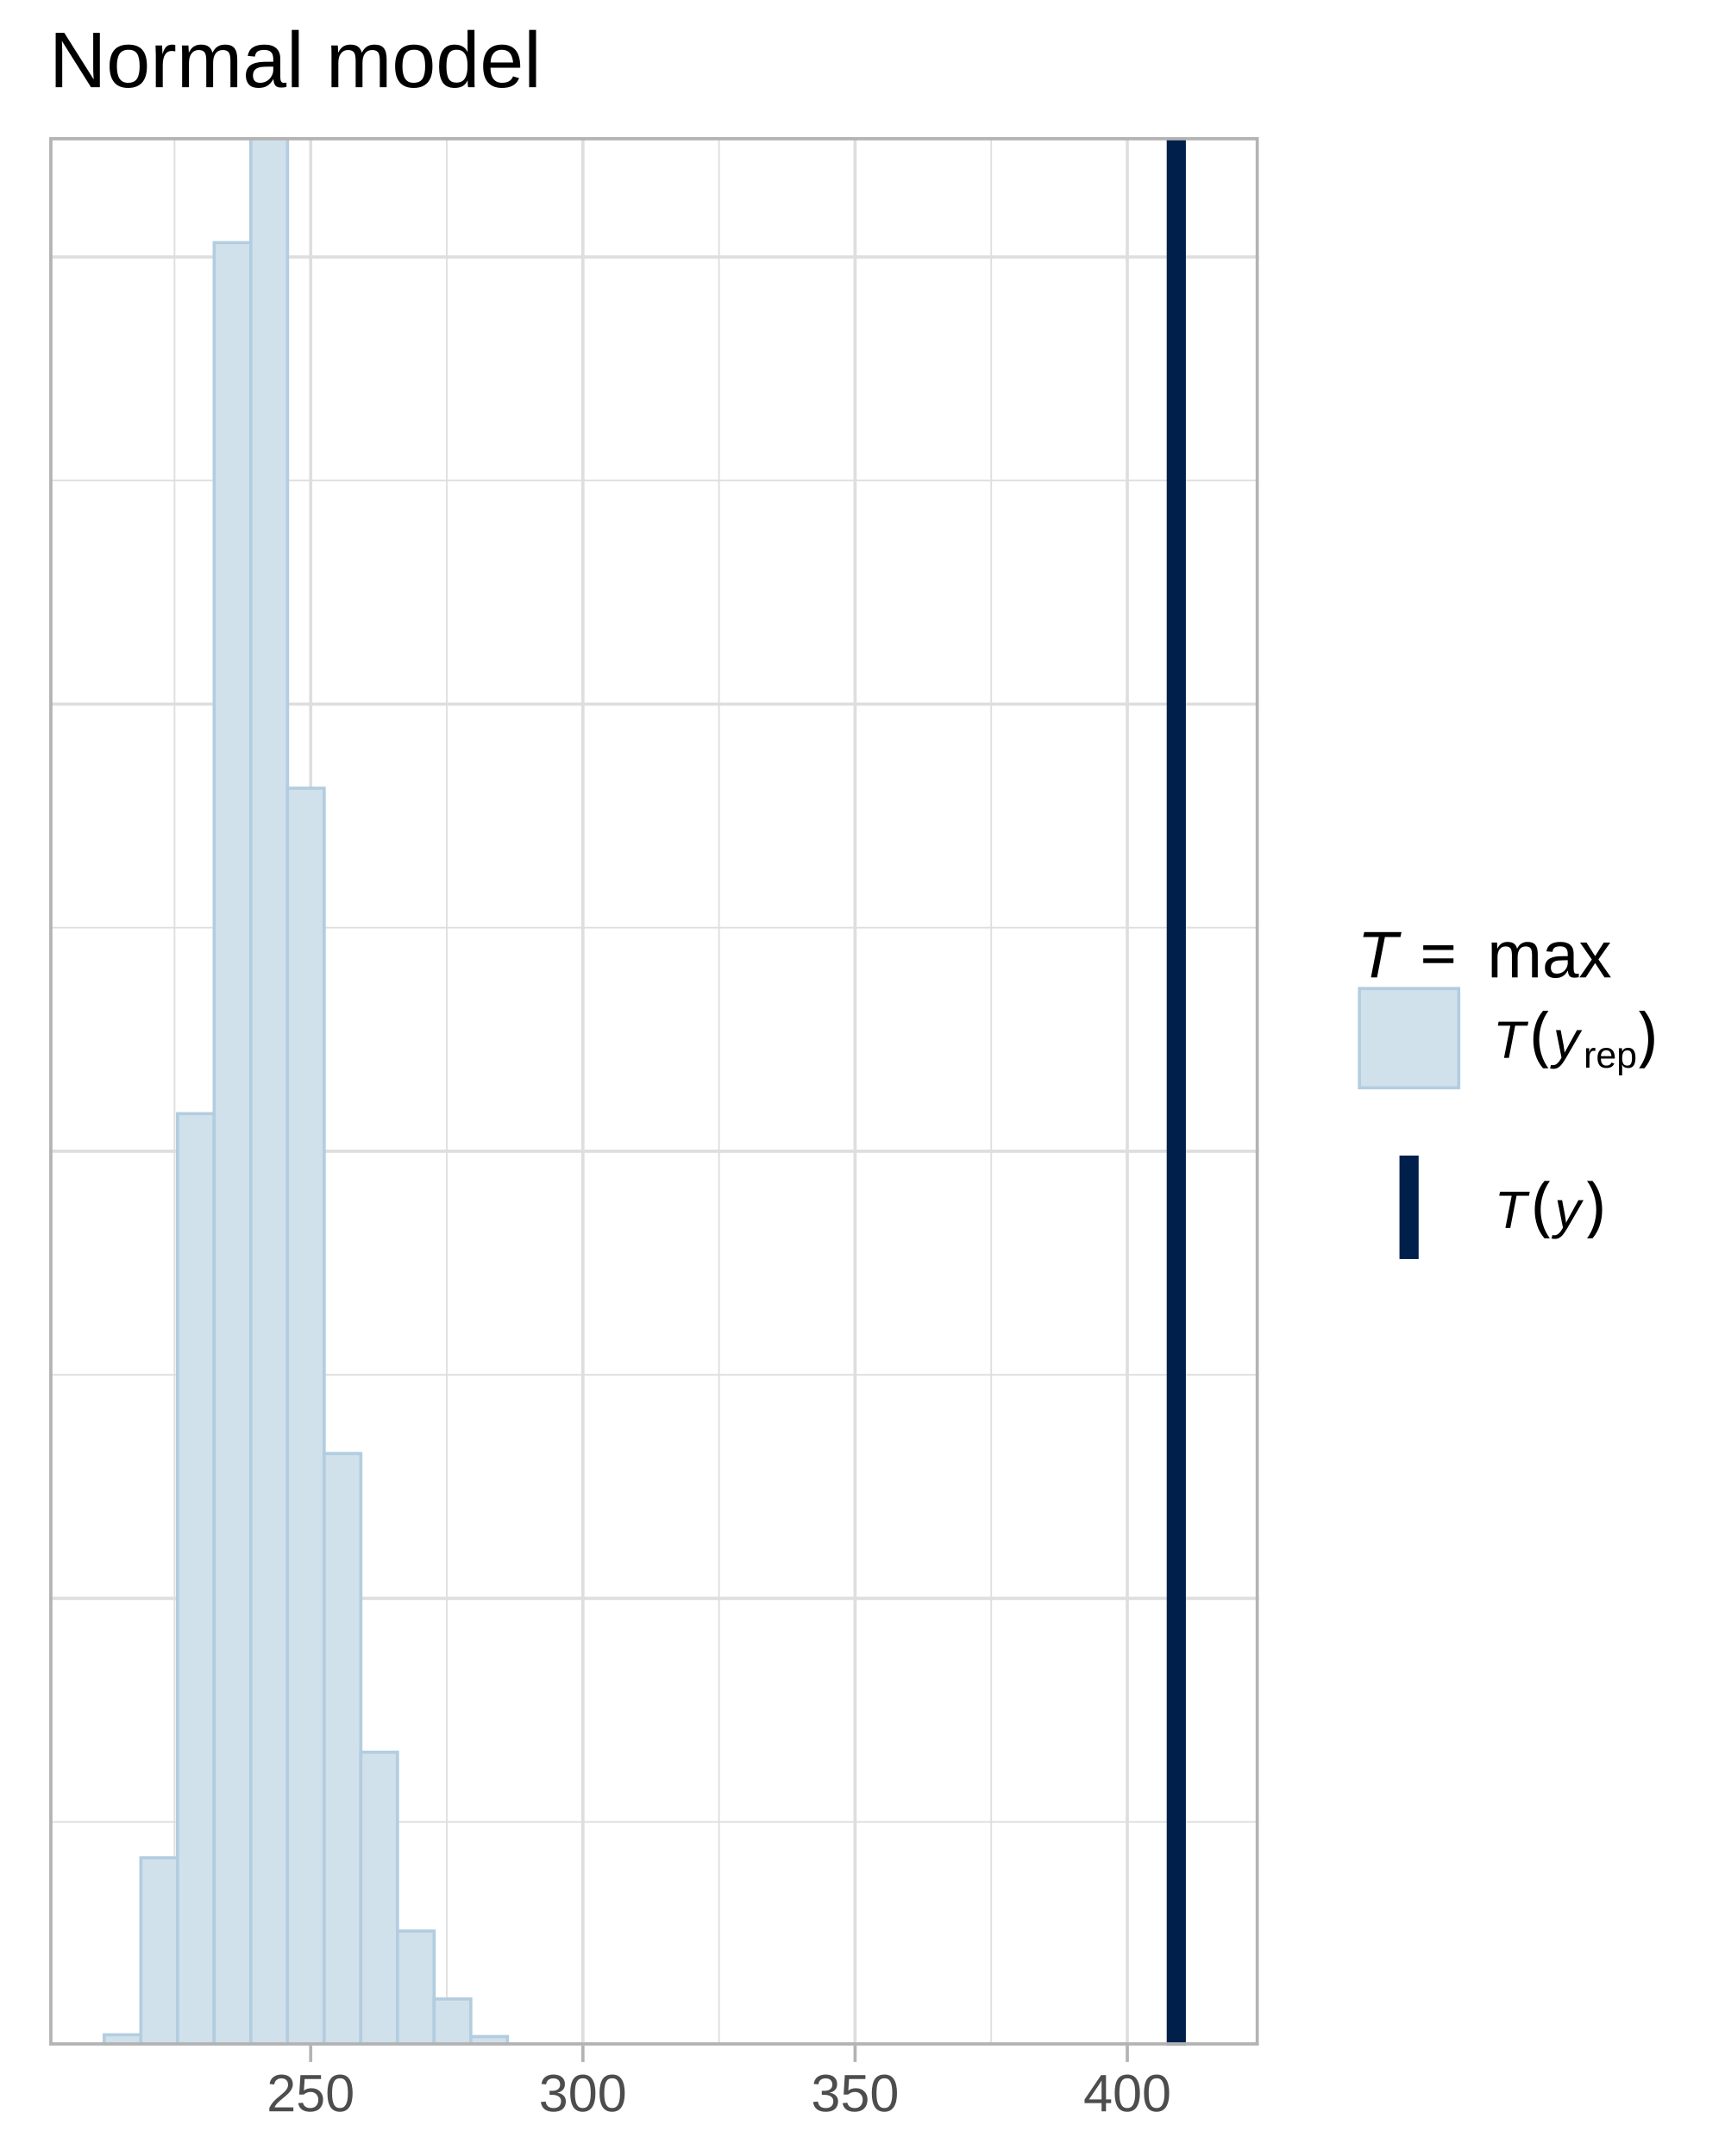
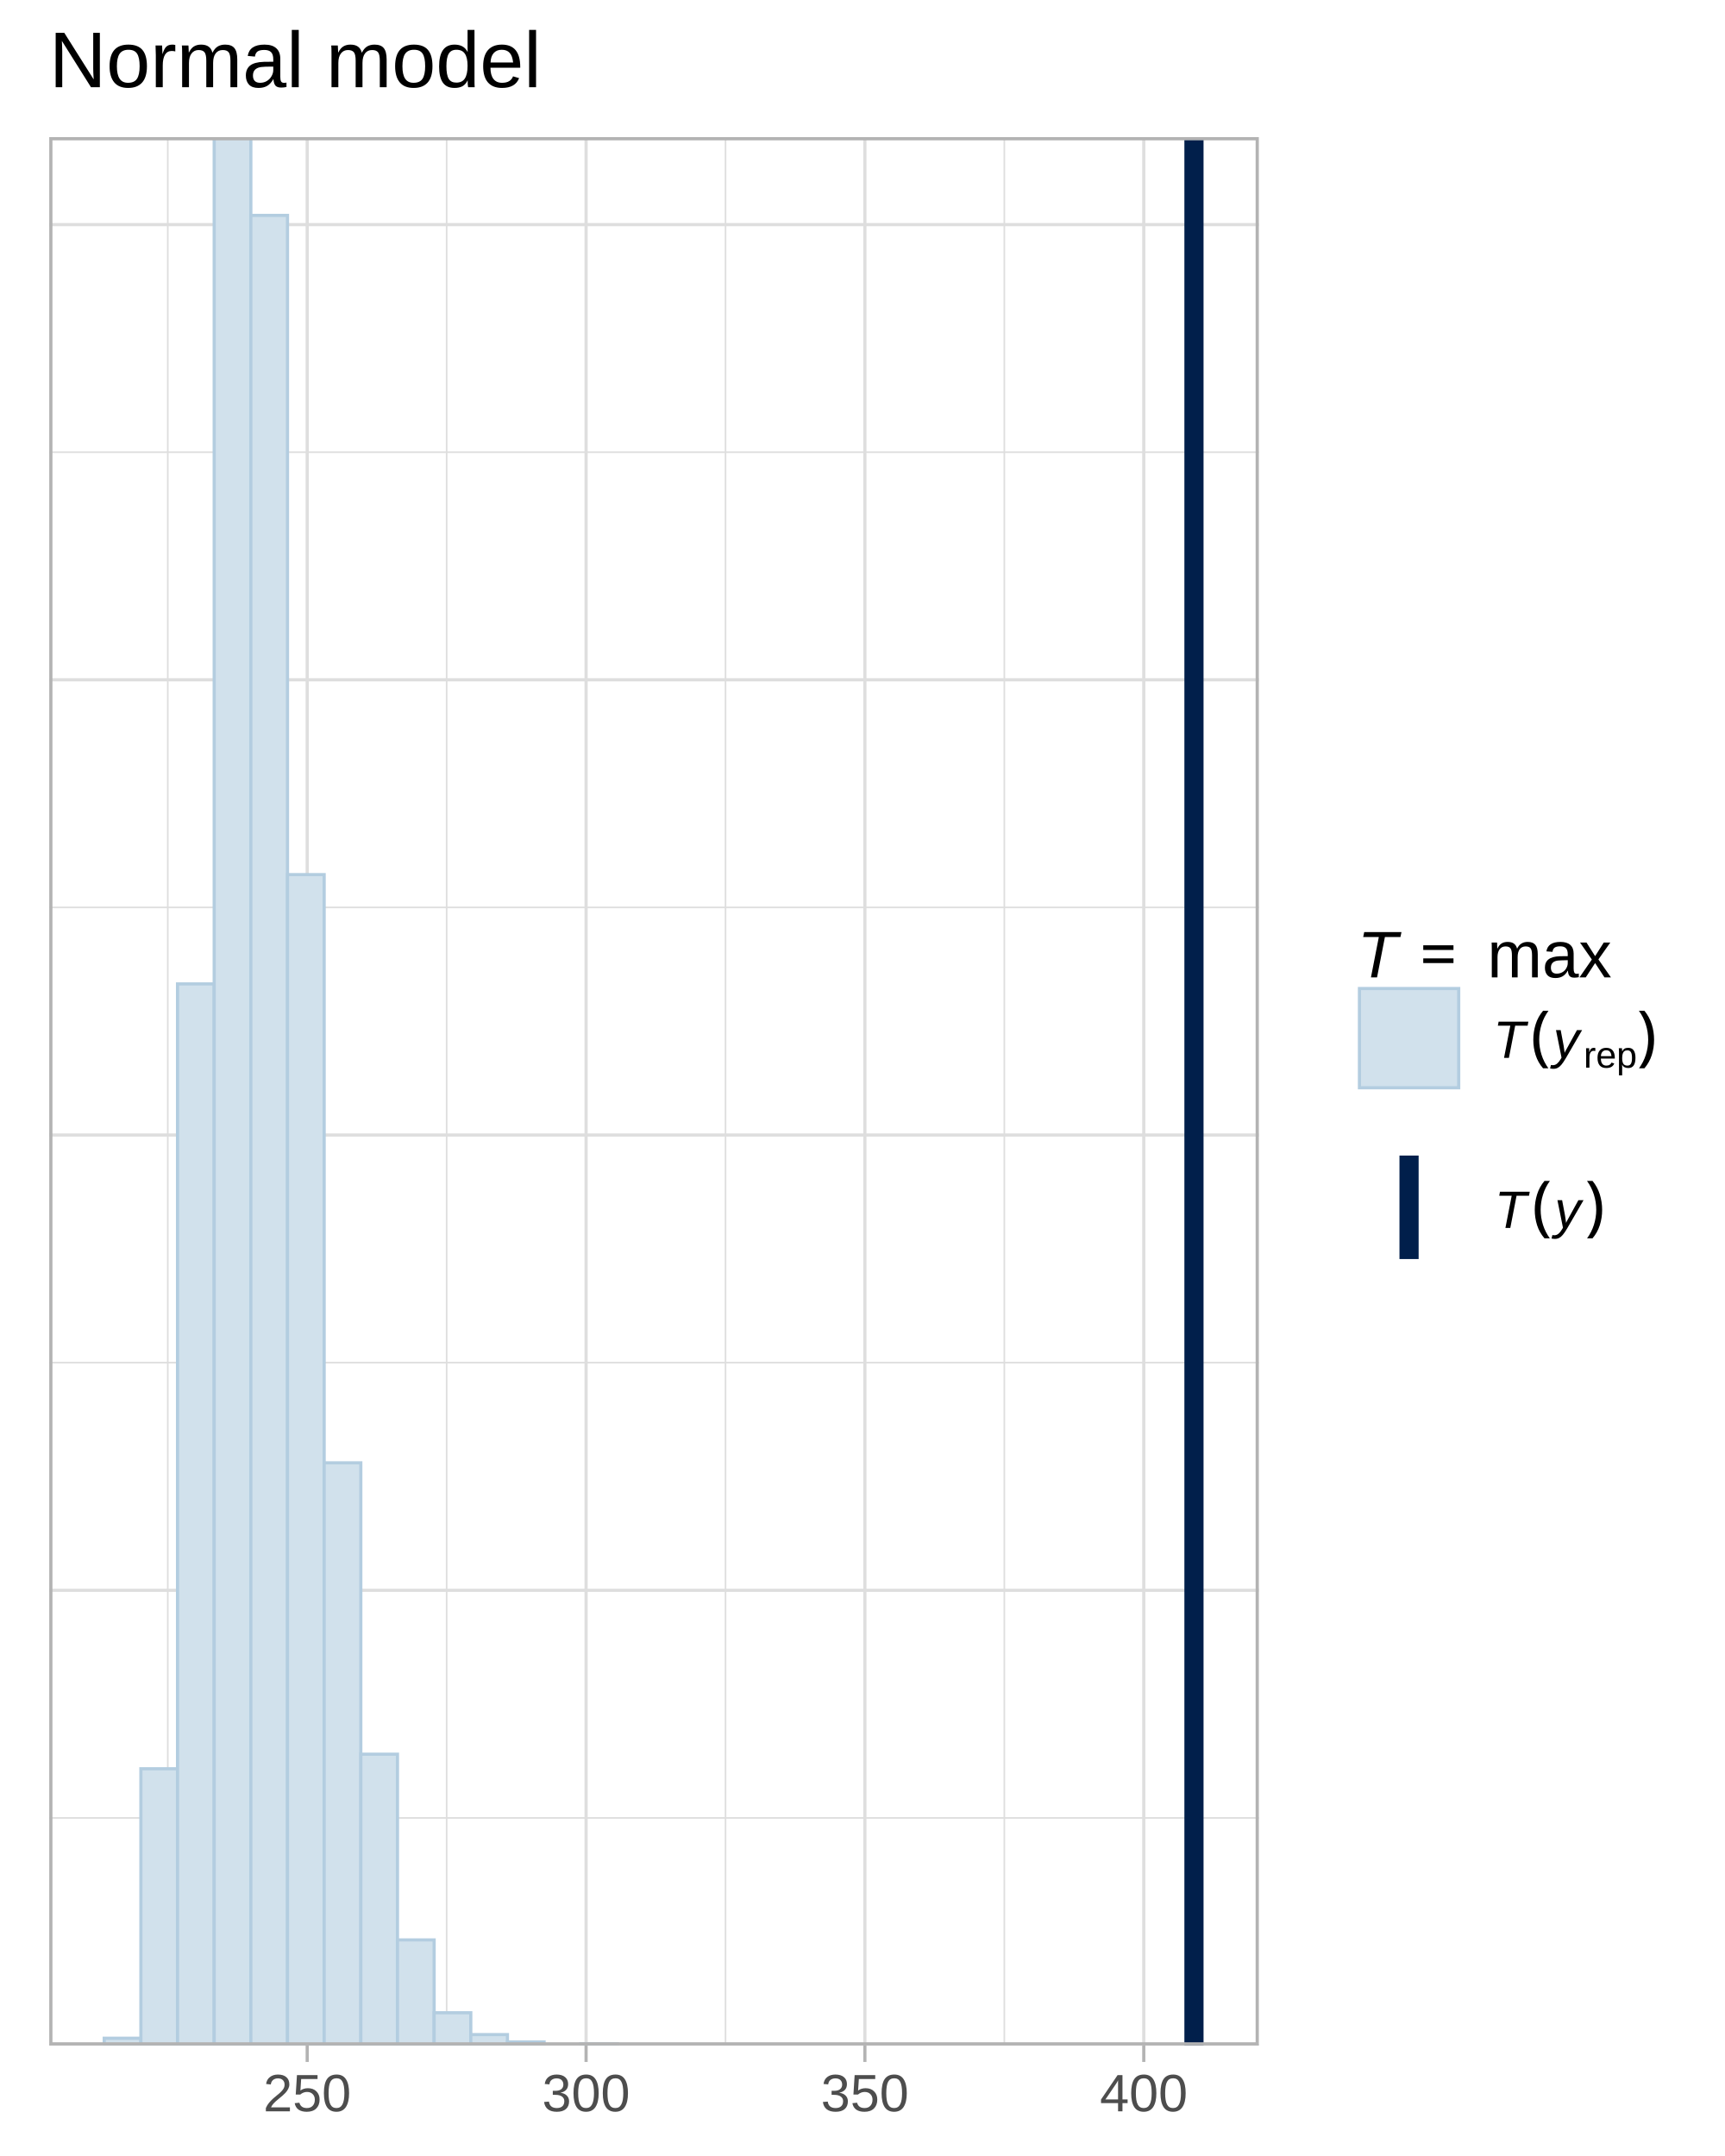
<svg xmlns="http://www.w3.org/2000/svg" viewBox="0 0 288.00 360.00">
  <defs>
    <style type="text/css">
    line, polyline, polygon, path, rect, circle {
      fill: none;
      stroke: #000000;
      stroke-linecap: round;
      stroke-linejoin: round;
      stroke-miterlimit: 10.00;
    }
  </style>
  </defs>
  <rect width="100%" height="100%" style="stroke: none; fill: #FFFFFF;" />
  <rect x="0.00" y="0.00" width="288.00" height="360.00" style="stroke-width: 1.07; stroke: #FFFFFF; fill: #FFFFFF;" />
  <defs>
    <clipPath id="cpOC4yMnwyMTAuMTd8MzQxLjU1fDIyLjkw">
      <rect x="8.22" y="22.90" width="201.95" height="318.65" />
    </clipPath>
  </defs>
  <rect x="8.22" y="22.90" width="201.95" height="318.65" style="stroke-width: 1.07; stroke: none; fill: #FFFFFF;" clip-path="url(#cpOC4yMnwyMTAuMTd8MzQxLjU1fDIyLjkw)" />
-   <polyline points="8.22,304.22 210.17,304.22 " style="stroke-width: 0.27; stroke: #DEDEDE; stroke-linecap: butt;" clip-path="url(#cpOC4yMnwyMTAuMTd8MzQxLjU1fDIyLjkw)" />
-   <polyline points="8.22,229.56 210.17,229.56 " style="stroke-width: 0.27; stroke: #DEDEDE; stroke-linecap: butt;" clip-path="url(#cpOC4yMnwyMTAuMTd8MzQxLjU1fDIyLjkw)" />
-   <polyline points="8.22,154.90 210.17,154.90 " style="stroke-width: 0.27; stroke: #DEDEDE; stroke-linecap: butt;" clip-path="url(#cpOC4yMnwyMTAuMTd8MzQxLjU1fDIyLjkw)" />
-   <polyline points="8.22,80.24 210.17,80.24 " style="stroke-width: 0.27; stroke: #DEDEDE; stroke-linecap: butt;" clip-path="url(#cpOC4yMnwyMTAuMTd8MzQxLjU1fDIyLjkw)" />
-   <polyline points="29.14,341.55 29.14,22.90 " style="stroke-width: 0.27; stroke: #DEDEDE; stroke-linecap: butt;" clip-path="url(#cpOC4yMnwyMTAuMTd8MzQxLjU1fDIyLjkw)" />
-   <polyline points="74.59,341.55 74.59,22.90 " style="stroke-width: 0.27; stroke: #DEDEDE; stroke-linecap: butt;" clip-path="url(#cpOC4yMnwyMTAuMTd8MzQxLjU1fDIyLjkw)" />
-   <polyline points="120.04,341.55 120.04,22.90 " style="stroke-width: 0.27; stroke: #DEDEDE; stroke-linecap: butt;" clip-path="url(#cpOC4yMnwyMTAuMTd8MzQxLjU1fDIyLjkw)" />
-   <polyline points="165.49,341.55 165.49,22.90 " style="stroke-width: 0.27; stroke: #DEDEDE; stroke-linecap: butt;" clip-path="url(#cpOC4yMnwyMTAuMTd8MzQxLjU1fDIyLjkw)" />
+   <polyline points="8.22,303.55 210.17,303.55 " style="stroke-width: 0.27; stroke: #DEDEDE; stroke-linecap: butt;" clip-path="url(#cpOC4yMnwyMTAuMTd8MzQxLjU1fDIyLjkw)" />
+   <polyline points="8.22,227.53 210.17,227.53 " style="stroke-width: 0.27; stroke: #DEDEDE; stroke-linecap: butt;" clip-path="url(#cpOC4yMnwyMTAuMTd8MzQxLjU1fDIyLjkw)" />
+   <polyline points="8.22,151.52 210.17,151.52 " style="stroke-width: 0.27; stroke: #DEDEDE; stroke-linecap: butt;" clip-path="url(#cpOC4yMnwyMTAuMTd8MzQxLjU1fDIyLjkw)" />
+   <polyline points="8.22,75.50 210.17,75.50 " style="stroke-width: 0.27; stroke: #DEDEDE; stroke-linecap: butt;" clip-path="url(#cpOC4yMnwyMTAuMTd8MzQxLjU1fDIyLjkw)" />
+   <polyline points="28.01,341.55 28.01,22.90 " style="stroke-width: 0.27; stroke: #DEDEDE; stroke-linecap: butt;" clip-path="url(#cpOC4yMnwyMTAuMTd8MzQxLjU1fDIyLjkw)" />
+   <polyline points="74.57,341.55 74.57,22.90 " style="stroke-width: 0.27; stroke: #DEDEDE; stroke-linecap: butt;" clip-path="url(#cpOC4yMnwyMTAuMTd8MzQxLjU1fDIyLjkw)" />
+   <polyline points="121.13,341.55 121.13,22.90 " style="stroke-width: 0.27; stroke: #DEDEDE; stroke-linecap: butt;" clip-path="url(#cpOC4yMnwyMTAuMTd8MzQxLjU1fDIyLjkw)" />
+   <polyline points="167.68,341.55 167.68,22.90 " style="stroke-width: 0.27; stroke: #DEDEDE; stroke-linecap: butt;" clip-path="url(#cpOC4yMnwyMTAuMTd8MzQxLjU1fDIyLjkw)" />
  <polyline points="8.22,341.55 210.17,341.55 " style="stroke-width: 0.53; stroke: #DEDEDE; stroke-linecap: butt;" clip-path="url(#cpOC4yMnwyMTAuMTd8MzQxLjU1fDIyLjkw)" />
-   <polyline points="8.22,266.89 210.17,266.89 " style="stroke-width: 0.53; stroke: #DEDEDE; stroke-linecap: butt;" clip-path="url(#cpOC4yMnwyMTAuMTd8MzQxLjU1fDIyLjkw)" />
-   <polyline points="8.22,192.23 210.17,192.23 " style="stroke-width: 0.53; stroke: #DEDEDE; stroke-linecap: butt;" clip-path="url(#cpOC4yMnwyMTAuMTd8MzQxLjU1fDIyLjkw)" />
-   <polyline points="8.22,117.57 210.17,117.57 " style="stroke-width: 0.53; stroke: #DEDEDE; stroke-linecap: butt;" clip-path="url(#cpOC4yMnwyMTAuMTd8MzQxLjU1fDIyLjkw)" />
-   <polyline points="8.22,42.91 210.17,42.91 " style="stroke-width: 0.53; stroke: #DEDEDE; stroke-linecap: butt;" clip-path="url(#cpOC4yMnwyMTAuMTd8MzQxLjU1fDIyLjkw)" />
-   <polyline points="51.87,341.55 51.87,22.90 " style="stroke-width: 0.53; stroke: #DEDEDE; stroke-linecap: butt;" clip-path="url(#cpOC4yMnwyMTAuMTd8MzQxLjU1fDIyLjkw)" />
-   <polyline points="97.32,341.55 97.32,22.90 " style="stroke-width: 0.53; stroke: #DEDEDE; stroke-linecap: butt;" clip-path="url(#cpOC4yMnwyMTAuMTd8MzQxLjU1fDIyLjkw)" />
-   <polyline points="142.76,341.55 142.76,22.90 " style="stroke-width: 0.53; stroke: #DEDEDE; stroke-linecap: butt;" clip-path="url(#cpOC4yMnwyMTAuMTd8MzQxLjU1fDIyLjkw)" />
-   <polyline points="188.21,341.55 188.21,22.90 " style="stroke-width: 0.53; stroke: #DEDEDE; stroke-linecap: butt;" clip-path="url(#cpOC4yMnwyMTAuMTd8MzQxLjU1fDIyLjkw)" />
-   <rect x="17.40" y="339.76" width="6.12" height="1.79" style="stroke-width: 0.53; stroke: #B3CDE0; stroke-linecap: square; stroke-linejoin: miter; fill: #D1E1EC;" clip-path="url(#cpOC4yMnwyMTAuMTd8MzQxLjU1fDIyLjkw)" />
-   <rect x="23.52" y="310.20" width="6.12" height="31.36" style="stroke-width: 0.53; stroke: #B3CDE0; stroke-linecap: square; stroke-linejoin: miter; fill: #D1E1EC;" clip-path="url(#cpOC4yMnwyMTAuMTd8MzQxLjU1fDIyLjkw)" />
-   <rect x="29.64" y="185.96" width="6.12" height="155.59" style="stroke-width: 0.53; stroke: #B3CDE0; stroke-linecap: square; stroke-linejoin: miter; fill: #D1E1EC;" clip-path="url(#cpOC4yMnwyMTAuMTd8MzQxLjU1fDIyLjkw)" />
-   <rect x="35.76" y="40.52" width="6.12" height="301.03" style="stroke-width: 0.53; stroke: #B3CDE0; stroke-linecap: square; stroke-linejoin: miter; fill: #D1E1EC;" clip-path="url(#cpOC4yMnwyMTAuMTd8MzQxLjU1fDIyLjkw)" />
-   <rect x="41.88" y="22.90" width="6.12" height="318.65" style="stroke-width: 0.53; stroke: #B3CDE0; stroke-linecap: square; stroke-linejoin: miter; fill: #D1E1EC;" clip-path="url(#cpOC4yMnwyMTAuMTd8MzQxLjU1fDIyLjkw)" />
-   <rect x="48.00" y="131.61" width="6.12" height="209.95" style="stroke-width: 0.53; stroke: #B3CDE0; stroke-linecap: square; stroke-linejoin: miter; fill: #D1E1EC;" clip-path="url(#cpOC4yMnwyMTAuMTd8MzQxLjU1fDIyLjkw)" />
-   <rect x="54.12" y="242.70" width="6.12" height="98.85" style="stroke-width: 0.53; stroke: #B3CDE0; stroke-linecap: square; stroke-linejoin: miter; fill: #D1E1EC;" clip-path="url(#cpOC4yMnwyMTAuMTd8MzQxLjU1fDIyLjkw)" />
-   <rect x="60.24" y="292.58" width="6.12" height="48.98" style="stroke-width: 0.53; stroke: #B3CDE0; stroke-linecap: square; stroke-linejoin: miter; fill: #D1E1EC;" clip-path="url(#cpOC4yMnwyMTAuMTd8MzQxLjU1fDIyLjkw)" />
-   <rect x="66.36" y="322.44" width="6.12" height="19.11" style="stroke-width: 0.53; stroke: #B3CDE0; stroke-linecap: square; stroke-linejoin: miter; fill: #D1E1EC;" clip-path="url(#cpOC4yMnwyMTAuMTd8MzQxLjU1fDIyLjkw)" />
-   <rect x="72.48" y="333.79" width="6.12" height="7.76" style="stroke-width: 0.53; stroke: #B3CDE0; stroke-linecap: square; stroke-linejoin: miter; fill: #D1E1EC;" clip-path="url(#cpOC4yMnwyMTAuMTd8MzQxLjU1fDIyLjkw)" />
-   <rect x="78.60" y="340.06" width="6.12" height="1.49" style="stroke-width: 0.53; stroke: #B3CDE0; stroke-linecap: square; stroke-linejoin: miter; fill: #D1E1EC;" clip-path="url(#cpOC4yMnwyMTAuMTd8MzQxLjU1fDIyLjkw)" />
-   <rect x="84.72" y="341.55" width="6.12" height="0.00" style="stroke-width: 0.53; stroke: #B3CDE0; stroke-linecap: square; stroke-linejoin: miter; fill: #D1E1EC;" clip-path="url(#cpOC4yMnwyMTAuMTd8MzQxLjU1fDIyLjkw)" />
+   <polyline points="8.22,265.54 210.17,265.54 " style="stroke-width: 0.53; stroke: #DEDEDE; stroke-linecap: butt;" clip-path="url(#cpOC4yMnwyMTAuMTd8MzQxLjU1fDIyLjkw)" />
+   <polyline points="8.22,189.52 210.17,189.52 " style="stroke-width: 0.53; stroke: #DEDEDE; stroke-linecap: butt;" clip-path="url(#cpOC4yMnwyMTAuMTd8MzQxLjU1fDIyLjkw)" />
+   <polyline points="8.22,113.51 210.17,113.51 " style="stroke-width: 0.53; stroke: #DEDEDE; stroke-linecap: butt;" clip-path="url(#cpOC4yMnwyMTAuMTd8MzQxLjU1fDIyLjkw)" />
+   <polyline points="8.22,37.50 210.17,37.50 " style="stroke-width: 0.53; stroke: #DEDEDE; stroke-linecap: butt;" clip-path="url(#cpOC4yMnwyMTAuMTd8MzQxLjU1fDIyLjkw)" />
+   <polyline points="51.29,341.55 51.29,22.90 " style="stroke-width: 0.53; stroke: #DEDEDE; stroke-linecap: butt;" clip-path="url(#cpOC4yMnwyMTAuMTd8MzQxLjU1fDIyLjkw)" />
+   <polyline points="97.85,341.55 97.85,22.90 " style="stroke-width: 0.53; stroke: #DEDEDE; stroke-linecap: butt;" clip-path="url(#cpOC4yMnwyMTAuMTd8MzQxLjU1fDIyLjkw)" />
+   <polyline points="144.40,341.55 144.40,22.90 " style="stroke-width: 0.53; stroke: #DEDEDE; stroke-linecap: butt;" clip-path="url(#cpOC4yMnwyMTAuMTd8MzQxLjU1fDIyLjkw)" />
+   <polyline points="190.96,341.55 190.96,22.90 " style="stroke-width: 0.53; stroke: #DEDEDE; stroke-linecap: butt;" clip-path="url(#cpOC4yMnwyMTAuMTd8MzQxLjU1fDIyLjkw)" />
+   <rect x="17.40" y="340.34" width="6.12" height="1.22" style="stroke-width: 0.53; stroke: #B3CDE0; stroke-linecap: square; stroke-linejoin: miter; fill: #D1E1EC;" clip-path="url(#cpOC4yMnwyMTAuMTd8MzQxLjU1fDIyLjkw)" />
+   <rect x="23.52" y="295.34" width="6.12" height="46.22" style="stroke-width: 0.53; stroke: #B3CDE0; stroke-linecap: square; stroke-linejoin: miter; fill: #D1E1EC;" clip-path="url(#cpOC4yMnwyMTAuMTd8MzQxLjU1fDIyLjkw)" />
+   <rect x="29.64" y="164.29" width="6.12" height="177.27" style="stroke-width: 0.53; stroke: #B3CDE0; stroke-linecap: square; stroke-linejoin: miter; fill: #D1E1EC;" clip-path="url(#cpOC4yMnwyMTAuMTd8MzQxLjU1fDIyLjkw)" />
+   <rect x="35.76" y="22.90" width="6.12" height="318.65" style="stroke-width: 0.53; stroke: #B3CDE0; stroke-linecap: square; stroke-linejoin: miter; fill: #D1E1EC;" clip-path="url(#cpOC4yMnwyMTAuMTd8MzQxLjU1fDIyLjkw)" />
+   <rect x="41.88" y="35.97" width="6.12" height="305.58" style="stroke-width: 0.53; stroke: #B3CDE0; stroke-linecap: square; stroke-linejoin: miter; fill: #D1E1EC;" clip-path="url(#cpOC4yMnwyMTAuMTd8MzQxLjU1fDIyLjkw)" />
+   <rect x="48.00" y="146.04" width="6.12" height="195.51" style="stroke-width: 0.53; stroke: #B3CDE0; stroke-linecap: square; stroke-linejoin: miter; fill: #D1E1EC;" clip-path="url(#cpOC4yMnwyMTAuMTd8MzQxLjU1fDIyLjkw)" />
+   <rect x="54.12" y="244.26" width="6.12" height="97.30" style="stroke-width: 0.53; stroke: #B3CDE0; stroke-linecap: square; stroke-linejoin: miter; fill: #D1E1EC;" clip-path="url(#cpOC4yMnwyMTAuMTd8MzQxLjU1fDIyLjkw)" />
+   <rect x="60.24" y="292.91" width="6.12" height="48.65" style="stroke-width: 0.53; stroke: #B3CDE0; stroke-linecap: square; stroke-linejoin: miter; fill: #D1E1EC;" clip-path="url(#cpOC4yMnwyMTAuMTd8MzQxLjU1fDIyLjkw)" />
+   <rect x="66.36" y="323.92" width="6.12" height="17.64" style="stroke-width: 0.53; stroke: #B3CDE0; stroke-linecap: square; stroke-linejoin: miter; fill: #D1E1EC;" clip-path="url(#cpOC4yMnwyMTAuMTd8MzQxLjU1fDIyLjkw)" />
+   <rect x="72.48" y="336.08" width="6.12" height="5.47" style="stroke-width: 0.53; stroke: #B3CDE0; stroke-linecap: square; stroke-linejoin: miter; fill: #D1E1EC;" clip-path="url(#cpOC4yMnwyMTAuMTd8MzQxLjU1fDIyLjkw)" />
+   <rect x="78.60" y="339.73" width="6.12" height="1.82" style="stroke-width: 0.53; stroke: #B3CDE0; stroke-linecap: square; stroke-linejoin: miter; fill: #D1E1EC;" clip-path="url(#cpOC4yMnwyMTAuMTd8MzQxLjU1fDIyLjkw)" />
+   <rect x="84.72" y="340.95" width="6.12" height="0.61" style="stroke-width: 0.53; stroke: #B3CDE0; stroke-linecap: square; stroke-linejoin: miter; fill: #D1E1EC;" clip-path="url(#cpOC4yMnwyMTAuMTd8MzQxLjU1fDIyLjkw)" />
  <rect x="90.84" y="341.55" width="6.12" height="0.00" style="stroke-width: 0.53; stroke: #B3CDE0; stroke-linecap: square; stroke-linejoin: miter; fill: #D1E1EC;" clip-path="url(#cpOC4yMnwyMTAuMTd8MzQxLjU1fDIyLjkw)" />
-   <rect x="96.96" y="341.55" width="6.12" height="0.00" style="stroke-width: 0.53; stroke: #B3CDE0; stroke-linecap: square; stroke-linejoin: miter; fill: #D1E1EC;" clip-path="url(#cpOC4yMnwyMTAuMTd8MzQxLjU1fDIyLjkw)" />
+   <rect x="96.96" y="341.25" width="6.12" height="0.30" style="stroke-width: 0.53; stroke: #B3CDE0; stroke-linecap: square; stroke-linejoin: miter; fill: #D1E1EC;" clip-path="url(#cpOC4yMnwyMTAuMTd8MzQxLjU1fDIyLjkw)" />
  <rect x="103.08" y="341.55" width="6.12" height="0.00" style="stroke-width: 0.53; stroke: #B3CDE0; stroke-linecap: square; stroke-linejoin: miter; fill: #D1E1EC;" clip-path="url(#cpOC4yMnwyMTAuMTd8MzQxLjU1fDIyLjkw)" />
  <rect x="109.20" y="341.55" width="6.12" height="0.00" style="stroke-width: 0.53; stroke: #B3CDE0; stroke-linecap: square; stroke-linejoin: miter; fill: #D1E1EC;" clip-path="url(#cpOC4yMnwyMTAuMTd8MzQxLjU1fDIyLjkw)" />
  <rect x="115.32" y="341.55" width="6.12" height="0.00" style="stroke-width: 0.53; stroke: #B3CDE0; stroke-linecap: square; stroke-linejoin: miter; fill: #D1E1EC;" clip-path="url(#cpOC4yMnwyMTAuMTd8MzQxLjU1fDIyLjkw)" />
  <rect x="121.44" y="341.55" width="6.12" height="0.00" style="stroke-width: 0.53; stroke: #B3CDE0; stroke-linecap: square; stroke-linejoin: miter; fill: #D1E1EC;" clip-path="url(#cpOC4yMnwyMTAuMTd8MzQxLjU1fDIyLjkw)" />
  <rect x="127.56" y="341.55" width="6.12" height="0.00" style="stroke-width: 0.53; stroke: #B3CDE0; stroke-linecap: square; stroke-linejoin: miter; fill: #D1E1EC;" clip-path="url(#cpOC4yMnwyMTAuMTd8MzQxLjU1fDIyLjkw)" />
  <rect x="133.68" y="341.55" width="6.12" height="0.00" style="stroke-width: 0.53; stroke: #B3CDE0; stroke-linecap: square; stroke-linejoin: miter; fill: #D1E1EC;" clip-path="url(#cpOC4yMnwyMTAuMTd8MzQxLjU1fDIyLjkw)" />
  <rect x="139.80" y="341.55" width="6.12" height="0.00" style="stroke-width: 0.53; stroke: #B3CDE0; stroke-linecap: square; stroke-linejoin: miter; fill: #D1E1EC;" clip-path="url(#cpOC4yMnwyMTAuMTd8MzQxLjU1fDIyLjkw)" />
  <rect x="145.91" y="341.55" width="6.12" height="0.00" style="stroke-width: 0.53; stroke: #B3CDE0; stroke-linecap: square; stroke-linejoin: miter; fill: #D1E1EC;" clip-path="url(#cpOC4yMnwyMTAuMTd8MzQxLjU1fDIyLjkw)" />
  <rect x="152.03" y="341.55" width="6.12" height="0.00" style="stroke-width: 0.53; stroke: #B3CDE0; stroke-linecap: square; stroke-linejoin: miter; fill: #D1E1EC;" clip-path="url(#cpOC4yMnwyMTAuMTd8MzQxLjU1fDIyLjkw)" />
  <rect x="158.15" y="341.55" width="6.12" height="0.00" style="stroke-width: 0.53; stroke: #B3CDE0; stroke-linecap: square; stroke-linejoin: miter; fill: #D1E1EC;" clip-path="url(#cpOC4yMnwyMTAuMTd8MzQxLjU1fDIyLjkw)" />
  <rect x="164.27" y="341.55" width="6.12" height="0.00" style="stroke-width: 0.53; stroke: #B3CDE0; stroke-linecap: square; stroke-linejoin: miter; fill: #D1E1EC;" clip-path="url(#cpOC4yMnwyMTAuMTd8MzQxLjU1fDIyLjkw)" />
  <rect x="170.39" y="341.55" width="6.12" height="0.00" style="stroke-width: 0.53; stroke: #B3CDE0; stroke-linecap: square; stroke-linejoin: miter; fill: #D1E1EC;" clip-path="url(#cpOC4yMnwyMTAuMTd8MzQxLjU1fDIyLjkw)" />
  <rect x="176.51" y="341.55" width="6.12" height="0.00" style="stroke-width: 0.53; stroke: #B3CDE0; stroke-linecap: square; stroke-linejoin: miter; fill: #D1E1EC;" clip-path="url(#cpOC4yMnwyMTAuMTd8MzQxLjU1fDIyLjkw)" />
  <rect x="182.63" y="341.55" width="6.12" height="0.00" style="stroke-width: 0.53; stroke: #B3CDE0; stroke-linecap: square; stroke-linejoin: miter; fill: #D1E1EC;" clip-path="url(#cpOC4yMnwyMTAuMTd8MzQxLjU1fDIyLjkw)" />
  <rect x="188.75" y="341.55" width="6.12" height="0.00" style="stroke-width: 0.53; stroke: #B3CDE0; stroke-linecap: square; stroke-linejoin: miter; fill: #D1E1EC;" clip-path="url(#cpOC4yMnwyMTAuMTd8MzQxLjU1fDIyLjkw)" />
  <rect x="194.87" y="341.55" width="6.12" height="0.00" style="stroke-width: 0.53; stroke: #B3CDE0; stroke-linecap: square; stroke-linejoin: miter; fill: #D1E1EC;" clip-path="url(#cpOC4yMnwyMTAuMTd8MzQxLjU1fDIyLjkw)" />
-   <line x1="196.39" y1="341.55" x2="196.39" y2="22.90" style="stroke-width: 3.20; stroke: #011F4B; stroke-linecap: butt;" clip-path="url(#cpOC4yMnwyMTAuMTd8MzQxLjU1fDIyLjkw)" />
+   <line x1="199.34" y1="341.55" x2="199.34" y2="22.90" style="stroke-width: 3.20; stroke: #011F4B; stroke-linecap: butt;" clip-path="url(#cpOC4yMnwyMTAuMTd8MzQxLjU1fDIyLjkw)" />
  <rect x="8.22" y="22.90" width="201.95" height="318.65" style="stroke-width: 1.07; stroke: #B3B3B3;" clip-path="url(#cpOC4yMnwyMTAuMTd8MzQxLjU1fDIyLjkw)" />
  <defs>
    <clipPath id="cpMC4wMHwyODguMDB8MzYwLjAwfDAuMDA=">
      <rect x="0.00" y="0.00" width="288.00" height="360.00" />
    </clipPath>
  </defs>
-   <polyline points="51.87,344.29 51.87,341.55 " style="stroke-width: 0.53; stroke: #B3B3B3; stroke-linecap: butt;" clip-path="url(#cpMC4wMHwyODguMDB8MzYwLjAwfDAuMDA=)" />
-   <polyline points="97.32,344.29 97.32,341.55 " style="stroke-width: 0.53; stroke: #B3B3B3; stroke-linecap: butt;" clip-path="url(#cpMC4wMHwyODguMDB8MzYwLjAwfDAuMDA=)" />
-   <polyline points="142.76,344.29 142.76,341.55 " style="stroke-width: 0.53; stroke: #B3B3B3; stroke-linecap: butt;" clip-path="url(#cpMC4wMHwyODguMDB8MzYwLjAwfDAuMDA=)" />
-   <polyline points="188.21,344.29 188.21,341.55 " style="stroke-width: 0.53; stroke: #B3B3B3; stroke-linecap: butt;" clip-path="url(#cpMC4wMHwyODguMDB8MzYwLjAwfDAuMDA=)" />
+   <polyline points="51.29,344.29 51.29,341.55 " style="stroke-width: 0.53; stroke: #B3B3B3; stroke-linecap: butt;" clip-path="url(#cpMC4wMHwyODguMDB8MzYwLjAwfDAuMDA=)" />
+   <polyline points="97.85,344.29 97.85,341.55 " style="stroke-width: 0.53; stroke: #B3B3B3; stroke-linecap: butt;" clip-path="url(#cpMC4wMHwyODguMDB8MzYwLjAwfDAuMDA=)" />
+   <polyline points="144.40,344.29 144.40,341.55 " style="stroke-width: 0.53; stroke: #B3B3B3; stroke-linecap: butt;" clip-path="url(#cpMC4wMHwyODguMDB8MzYwLjAwfDAuMDA=)" />
+   <polyline points="190.96,344.29 190.96,341.55 " style="stroke-width: 0.53; stroke: #B3B3B3; stroke-linecap: butt;" clip-path="url(#cpMC4wMHwyODguMDB8MzYwLjAwfDAuMDA=)" />
  <g clip-path="url(#cpMC4wMHwyODguMDB8MzYwLjAwfDAuMDA=)">
-     <text x="44.53" y="352.54" style="font-size: 8.80px; fill: #4D4D4D; font-family: Arimo;" textLength="14.68px" lengthAdjust="spacingAndGlyphs">250</text>
+     <text x="43.95" y="352.54" style="font-size: 8.80px; fill: #4D4D4D; font-family: Arimo;" textLength="14.68px" lengthAdjust="spacingAndGlyphs">250</text>
  </g>
  <g clip-path="url(#cpMC4wMHwyODguMDB8MzYwLjAwfDAuMDA=)">
-     <text x="89.97" y="352.54" style="font-size: 8.80px; fill: #4D4D4D; font-family: Arimo;" textLength="14.68px" lengthAdjust="spacingAndGlyphs">300</text>
+     <text x="90.51" y="352.54" style="font-size: 8.80px; fill: #4D4D4D; font-family: Arimo;" textLength="14.68px" lengthAdjust="spacingAndGlyphs">300</text>
  </g>
  <g clip-path="url(#cpMC4wMHwyODguMDB8MzYwLjAwfDAuMDA=)">
-     <text x="135.42" y="352.54" style="font-size: 8.80px; fill: #4D4D4D; font-family: Arimo;" textLength="14.68px" lengthAdjust="spacingAndGlyphs">350</text>
+     <text x="137.06" y="352.54" style="font-size: 8.80px; fill: #4D4D4D; font-family: Arimo;" textLength="14.68px" lengthAdjust="spacingAndGlyphs">350</text>
  </g>
  <g clip-path="url(#cpMC4wMHwyODguMDB8MzYwLjAwfDAuMDA=)">
-     <text x="180.87" y="352.54" style="font-size: 8.80px; fill: #4D4D4D; font-family: Arimo;" textLength="14.68px" lengthAdjust="spacingAndGlyphs">400</text>
+     <text x="183.62" y="352.54" style="font-size: 8.80px; fill: #4D4D4D; font-family: Arimo;" textLength="14.68px" lengthAdjust="spacingAndGlyphs">400</text>
  </g>
  <rect x="221.13" y="148.75" width="61.39" height="38.72" style="stroke-width: 1.07; stroke: none; fill: #FFFFFF;" clip-path="url(#cpMC4wMHwyODguMDB8MzYwLjAwfDAuMDA=)" />
  <g clip-path="url(#cpMC4wMHwyODguMDB8MzYwLjAwfDAuMDA=)">
    <text x="226.61" y="163.20" style="font-size: 11.00px; font-style: italic; font-family: Arimo;" textLength="6.72px" lengthAdjust="spacingAndGlyphs">T</text>
  </g>
  <g clip-path="url(#cpMC4wMHwyODguMDB8MzYwLjAwfDAuMDA=)">
    <text x="237.01" y="163.20" style="font-size: 11.00px; font-family: OpenSymbol;" textLength="8.74px" lengthAdjust="spacingAndGlyphs">=</text>
  </g>
  <g clip-path="url(#cpMC4wMHwyODguMDB8MzYwLjAwfDAuMDA=)">
    <text x="248.30" y="163.20" style="font-size: 11.00px; font-family: Arimo;" textLength="20.78px" lengthAdjust="spacingAndGlyphs">max</text>
  </g>
  <rect x="226.61" y="164.71" width="17.28" height="17.28" style="stroke-width: 1.07; stroke: none; fill: #FFFFFF;" clip-path="url(#cpMC4wMHwyODguMDB8MzYwLjAwfDAuMDA=)" />
  <rect x="226.97" y="165.06" width="16.57" height="16.57" style="stroke-width: 0.53; stroke: #B3CDE0; stroke-linecap: square; stroke-linejoin: miter; fill: #D1E1EC;" clip-path="url(#cpMC4wMHwyODguMDB8MzYwLjAwfDAuMDA=)" />
  <g clip-path="url(#cpMC4wMHwyODguMDB8MzYwLjAwfDAuMDA=)">
    <text x="249.28" y="176.64" style="font-size: 8.80px; font-style: italic; font-family: Arimo;" textLength="5.38px" lengthAdjust="spacingAndGlyphs">T</text>
  </g>
  <g clip-path="url(#cpMC4wMHwyODguMDB8MzYwLjAwfDAuMDA=)">
    <text x="255.56" y="176.64" style="font-size: 11.00px; font-family: OpenSymbol;" textLength="3.74px" lengthAdjust="spacingAndGlyphs">(</text>
  </g>
  <g clip-path="url(#cpMC4wMHwyODguMDB8MzYwLjAwfDAuMDA=)">
    <text x="259.30" y="176.64" style="font-size: 8.80px; font-style: italic; font-family: Arimo;" textLength="4.40px" lengthAdjust="spacingAndGlyphs">y</text>
  </g>
  <g clip-path="url(#cpMC4wMHwyODguMDB8MzYwLjAwfDAuMDA=)">
    <text x="264.40" y="178.27" style="font-size: 6.16px; font-family: Arimo;" textLength="2.05px" lengthAdjust="spacingAndGlyphs">r</text>
  </g>
  <g clip-path="url(#cpMC4wMHwyODguMDB8MzYwLjAwfDAuMDA=)">
    <text x="266.45" y="178.27" style="font-size: 6.16px; font-family: Arimo;" textLength="3.43px" lengthAdjust="spacingAndGlyphs">e</text>
  </g>
  <g clip-path="url(#cpMC4wMHwyODguMDB8MzYwLjAwfDAuMDA=)">
    <text x="269.88" y="178.27" style="font-size: 6.16px; font-family: Arimo;" textLength="3.43px" lengthAdjust="spacingAndGlyphs">p</text>
  </g>
  <g clip-path="url(#cpMC4wMHwyODguMDB8MzYwLjAwfDAuMDA=)">
    <text x="273.30" y="176.64" style="font-size: 11.00px; font-family: OpenSymbol;" textLength="3.74px" lengthAdjust="spacingAndGlyphs">)</text>
  </g>
  <rect x="221.13" y="187.47" width="52.72" height="28.24" style="stroke-width: 1.07; stroke: none; fill: #FFFFFF;" clip-path="url(#cpMC4wMHwyODguMDB8MzYwLjAwfDAuMDA=)" />
  <rect x="226.61" y="192.95" width="17.28" height="17.28" style="stroke-width: 1.07; stroke: none; fill: #FFFFFF;" clip-path="url(#cpMC4wMHwyODguMDB8MzYwLjAwfDAuMDA=)" />
  <line x1="235.25" y1="210.23" x2="235.25" y2="192.95" style="stroke-width: 3.20; stroke: #011F4B; stroke-linecap: butt;" clip-path="url(#cpMC4wMHwyODguMDB8MzYwLjAwfDAuMDA=)" />
  <g clip-path="url(#cpMC4wMHwyODguMDB8MzYwLjAwfDAuMDA=)">
    <text x="249.51" y="205.04" style="font-size: 8.80px; font-style: italic; font-family: Arimo;" textLength="5.38px" lengthAdjust="spacingAndGlyphs">T</text>
  </g>
  <g clip-path="url(#cpMC4wMHwyODguMDB8MzYwLjAwfDAuMDA=)">
    <text x="255.80" y="205.04" style="font-size: 11.00px; font-family: OpenSymbol;" textLength="3.74px" lengthAdjust="spacingAndGlyphs">(</text>
  </g>
  <g clip-path="url(#cpMC4wMHwyODguMDB8MzYwLjAwfDAuMDA=)">
    <text x="259.54" y="205.04" style="font-size: 8.80px; font-style: italic; font-family: Arimo;" textLength="4.40px" lengthAdjust="spacingAndGlyphs">y</text>
  </g>
  <g clip-path="url(#cpMC4wMHwyODguMDB8MzYwLjAwfDAuMDA=)">
    <text x="264.63" y="205.04" style="font-size: 11.00px; font-family: OpenSymbol;" textLength="3.74px" lengthAdjust="spacingAndGlyphs">)</text>
  </g>
  <g clip-path="url(#cpMC4wMHwyODguMDB8MzYwLjAwfDAuMDA=)">
    <text x="8.22" y="14.56" style="font-size: 13.20px; font-family: Arimo;" textLength="82.16px" lengthAdjust="spacingAndGlyphs">Normal model</text>
  </g>
</svg>
